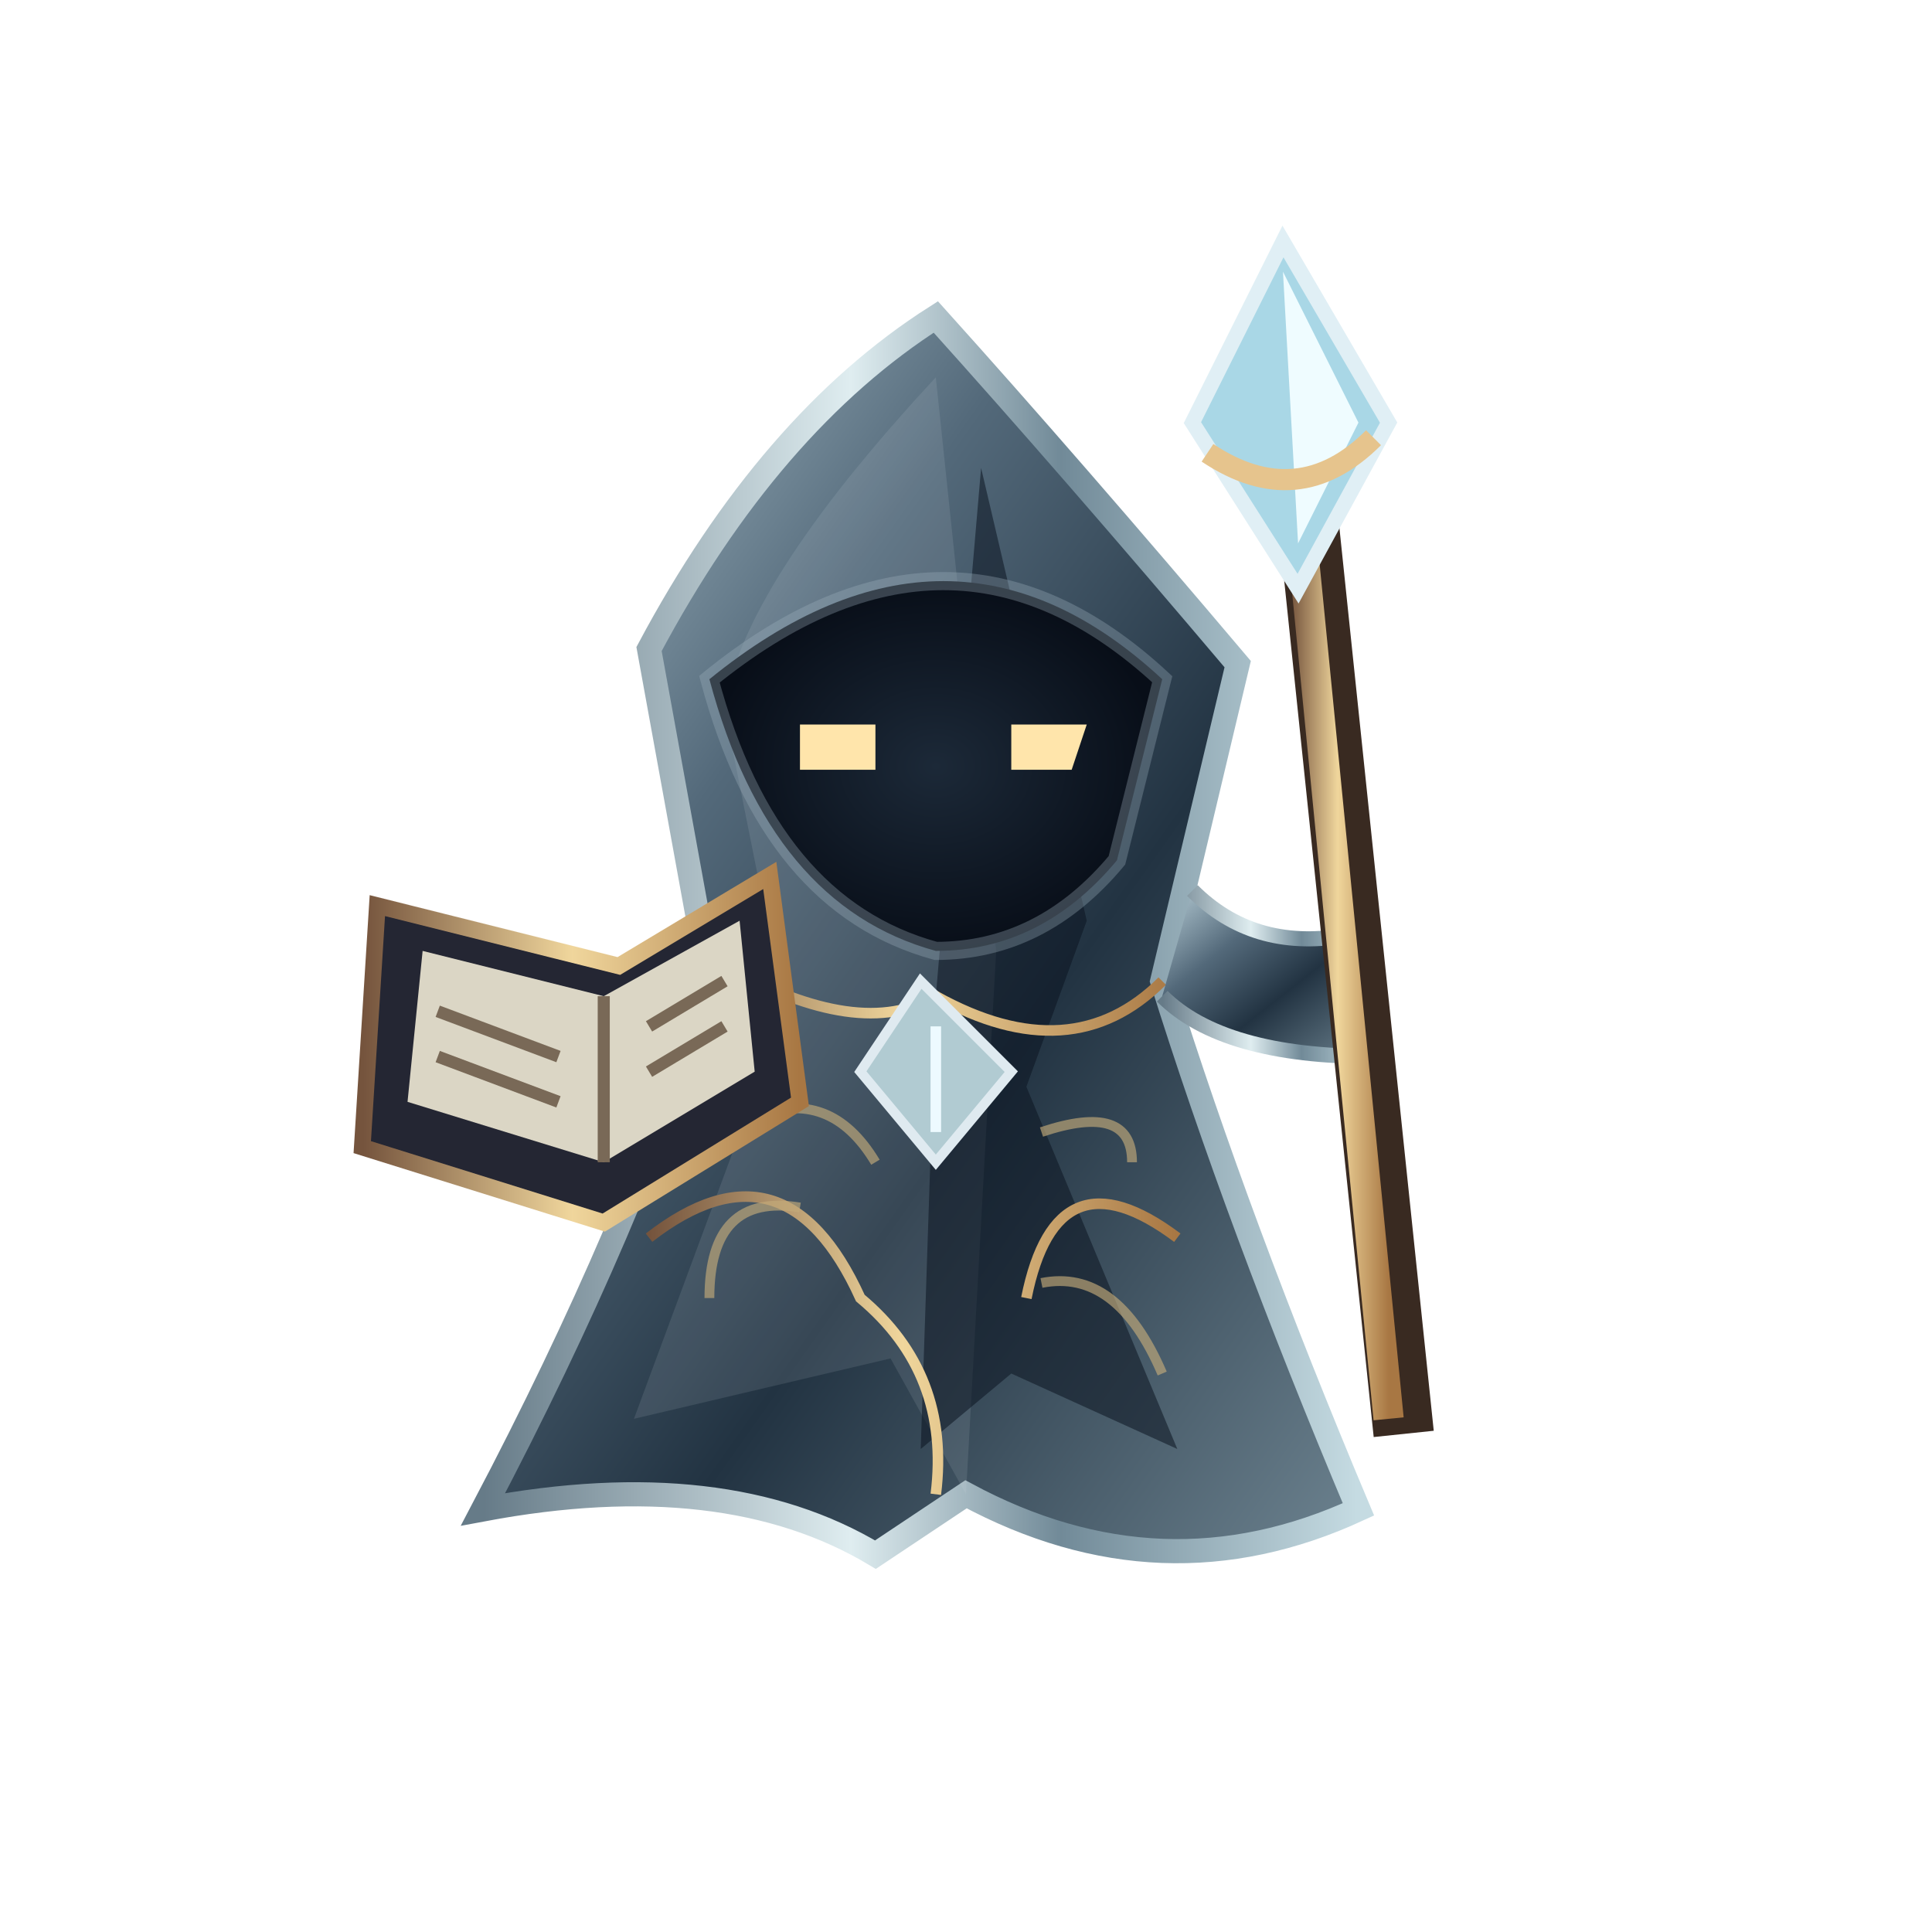
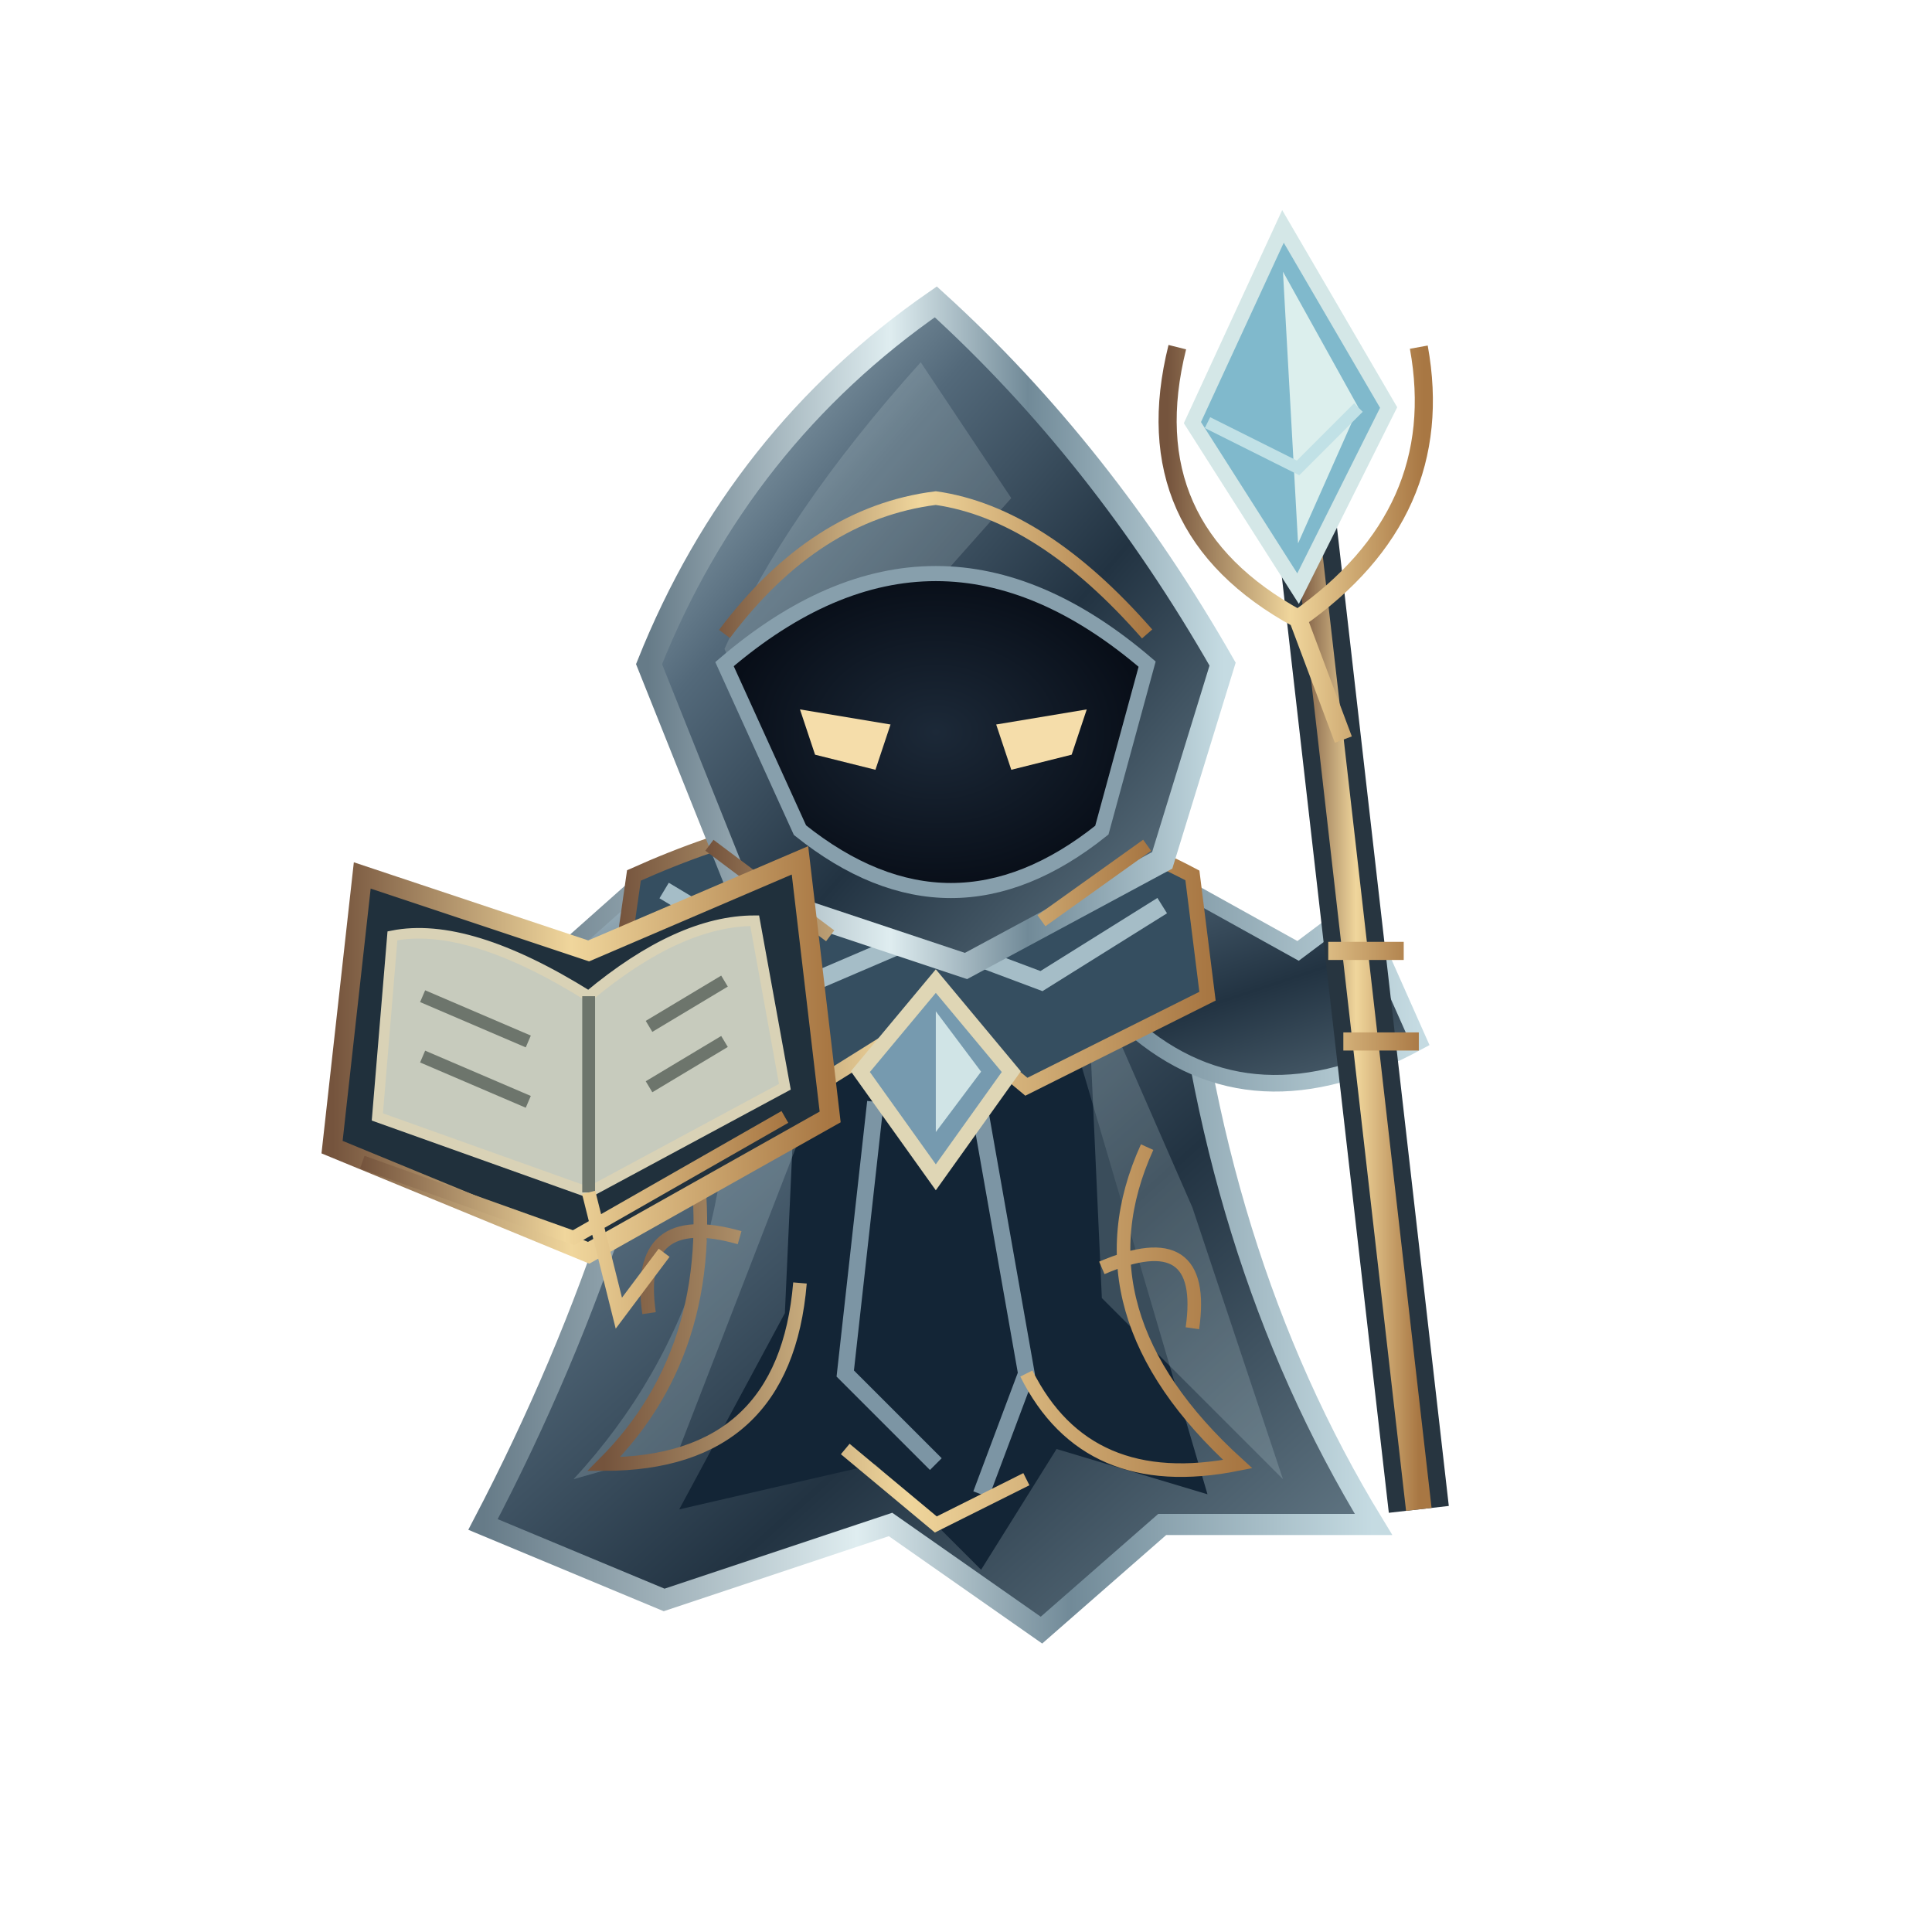
<svg xmlns="http://www.w3.org/2000/svg" width="256" height="256" viewBox="0 0 128 128">
  <defs>
    <linearGradient id="cloth" x1="0" y1="0" x2="1" y2="1">
      <stop stop-color="#b8ced7" />
      <stop offset=".32" stop-color="#53697a" />
      <stop offset=".6" stop-color="#223342" />
      <stop offset="1" stop-color="#6d8390" />
    </linearGradient>
    <linearGradient id="edge">
      <stop stop-color="#667b88" />
      <stop offset=".42" stop-color="#dfedf0" />
      <stop offset=".66" stop-color="#718a98" />
      <stop offset="1" stop-color="#c5dbe2" />
    </linearGradient>
    <linearGradient id="gold">
      <stop stop-color="#75543d" />
      <stop offset=".48" stop-color="#f0d69c" />
      <stop offset="1" stop-color="#a87743" />
    </linearGradient>
    <radialGradient id="face">
      <stop stop-color="#1c2938" />
      <stop offset="1" stop-color="#080e18" />
    </radialGradient>
  </defs>
-   <path d="M62 21 Q51 28 43 43 L47 65 Q42 81 32 100 Q48 97 58 103 L64 99 Q77 106 90 100 Q82 81 77 65 L82 44 Q71 31 62 21Z" fill="url(#cloth)" stroke="url(#edge)" stroke-width="1.6" />
-   <path d="M62 25 Q49 39 48 47 L52 67 L42 94 L59 90 L64 99 L66 63Z" fill="#d1dce3" opacity=".12" />
-   <path d="M65 31 Q69 48 72 61 L68 72 L78 96 L67 91 L61 96 L62 66Z" fill="#0b1420" opacity=".55" />
-   <path d="M47 45 Q63 32 77 45 L74 57 Q69 63 62 63 Q51 60 47 45Z" fill="url(#face)" stroke="#a0b4c0" stroke-opacity=".32" stroke-width="1.2" />
-   <path d="M53 48 L58 48 L58 51 L53 51Z M67 48 L72 48 L71 51 L67 51Z" fill="#ffe5ab" />
-   <path d="M48 64 Q57 69 62 66 Q71 71 77 65 M43 82 Q52 75 57 86 Q63 91 62 99 M78 82 Q70 76 68 86" fill="none" stroke="url(#gold)" stroke-width=".7" />
-   <path d="M50 74 Q55 72 58 77 M53 80 Q47 79 47 86 M69 75 Q75 73 75 77 M69 85 Q74 84 77 91" fill="none" stroke="#c3ab7a" stroke-opacity=".65" stroke-width=".65" />
-   <path d="M61 65 L57 71 L62 77 L67 71Z" fill="#b1cbd2" stroke="#dfeaf0" stroke-width=".65" />
-   <path d="M62 68 L62 75" stroke="#edfaff" stroke-width=".7" />
-   <path d="M79 59 Q83 63 89 62 L91 70 Q81 70 77 66" fill="url(#cloth)" stroke="url(#edge)" stroke-width="1" />
-   <path d="M93 95 L86 28" stroke="#392a21" stroke-width="4" />
-   <path d="M92 94 L85.5 28" stroke="url(#gold)" stroke-width="2" />
-   <path d="M85 16 L92 28 L86 39 L79 28Z" fill="#a9d7e6" stroke="#e0eff5" stroke-width="1" />
-   <path d="M85 18 L86 36 L90 28Z" fill="#effcff" />
-   <path d="M80 30 Q86 34 91 29" fill="none" stroke="#e6c48d" stroke-width="1.4" />
-   <path d="M41 64 L25 60 L24 76 L40 81 L53 73 L51 58Z" fill="#242633" stroke="url(#gold)" stroke-width="1.1" />
-   <path d="M40 66 L28 63 L27 73 L40 77 L50 71 L49 61Z" fill="#dbd6c5" />
-   <path d="M40 66 L40 77 M29 67 L37 70 M29 70 L37 73 M43 68 L48 65 M43 71 L48 68" fill="none" stroke="#796957" stroke-width=".8" />
+   <path d="M46 58Q61 51 78 59Q80 83 91 101L77 101L69 108L59 101L44 106L32 101Q43 80 46 58Z" fill="url(#cloth)" stroke="url(#edge)" stroke-width="1.4" />
+   <path d="M53 65L52 87L45 100L58 97L65 104L70 96L80 99L70 65Z" fill="#132536" />
+   <path d="M48 65Q50 85 38 98L45 96L57 65ZM72 64L73 86L85 98L79 80Z" fill="#bbd2d9" opacity=".23" />
+   <path d="M58 73L56 91L62 97M65 74L68 91L65 99" fill="none" stroke="#7c95a4" stroke-width="1.1" />
+   <path d="M43 58L34 66L40 78L53 70M77 58L86 63L90 60L94 69Q83 75 75 68" fill="url(#cloth)" stroke="url(#edge)" stroke-width="1.1" />
+   <path d="M42 58Q62 49 79 58L80 66L68 72L62 67L54 72L41 65Z" fill="#354e60" stroke="url(#gold)" stroke-width="1" />
+   <path d="M44 59L54 65L61 62L69 65L77 60" fill="none" stroke="#a5bdc7" stroke-width="1.2" />
+   <path d="M62 20Q73 30 81 44L77 57L64 64L49 59L43 44Q49 29 62 20Z" fill="url(#cloth)" stroke="url(#edge)" stroke-width="1.6" />
+   <path d="M61 24Q52 34 48 43L52 52L62 58L59 42L67 33Z" fill="#d3e1e3" opacity=".18" />
+   <path d="M48 44Q62 32 76 44L73 55Q63 63 53 55Z" fill="url(#face)" stroke="#879fac" stroke-width="1" />
+   <path d="M53 47L59 48L58 51L54 50ZM66 48L72 47L71 50L67 51Z" fill="#f5ddaa" />
+   <path d="M48 42Q54 34 62 33Q69 34 76 42M47 56L55 62M69 61L76 56" fill="none" stroke="url(#gold)" stroke-width=".9" />
+   <path d="M62 65L57 71L62 78L67 71Z" fill="#769aaf" stroke="#dfd6b5" stroke-width="1" />
+   <path d="M62 67L62 75L65 71Z" fill="#d0e4e6" />
+   <path d="M46 76Q48 89 40 97Q52 97 53 85M76 76Q71 87 82 97Q72 99 68 91M49 82Q42 80 43 87M73 84Q80 81 79 88M56 96L62 101L68 98" fill="none" stroke="url(#gold)" stroke-width=".9" />
+   <path d="M94 100L86 30" stroke="#273540" stroke-width="4" />
+   <path d="M94 100L86 30" stroke="url(#gold)" stroke-width="1.7" />
+   <path d="M85 15L92 27L86 39L79 28Z" fill="#80b9cc" stroke="#d4e7e7" stroke-width="1" />
+   <path d="M85 18L86 36L90 27Z" fill="#dcefed" />
+   <path d="M80 28L86 31L90 27" fill="none" stroke="#c1e1e6" stroke-width=".8" />
+   <path d="M78 23Q75 35 86 41Q96 34 94 23M86 41L89 49M88 63L93 63M89 69L94 69" fill="none" stroke="url(#gold)" stroke-width="1.2" />
+   <path d="M39 63L24 58L22 76L39 83L55 74L53 57Z" fill="#20303c" stroke="url(#gold)" stroke-width="1.3" />
+   <path d="M39 66Q31 61 26 62L25 74L39 79L52 72L50 61Q45 61 39 66Z" fill="#c7cbbd" stroke="#d9d2b6" stroke-width=".7" />
+   <path d="M39 66V79M28 66L35 69M28 70L35 73M43 68L48 65M43 72L48 69" fill="none" stroke="#6d756c" stroke-width=".85" />
+   <path d="M24 77L38 82L52 74M39 79L41 87L44 83" fill="none" stroke="url(#gold)" stroke-width=".9" />
</svg>
